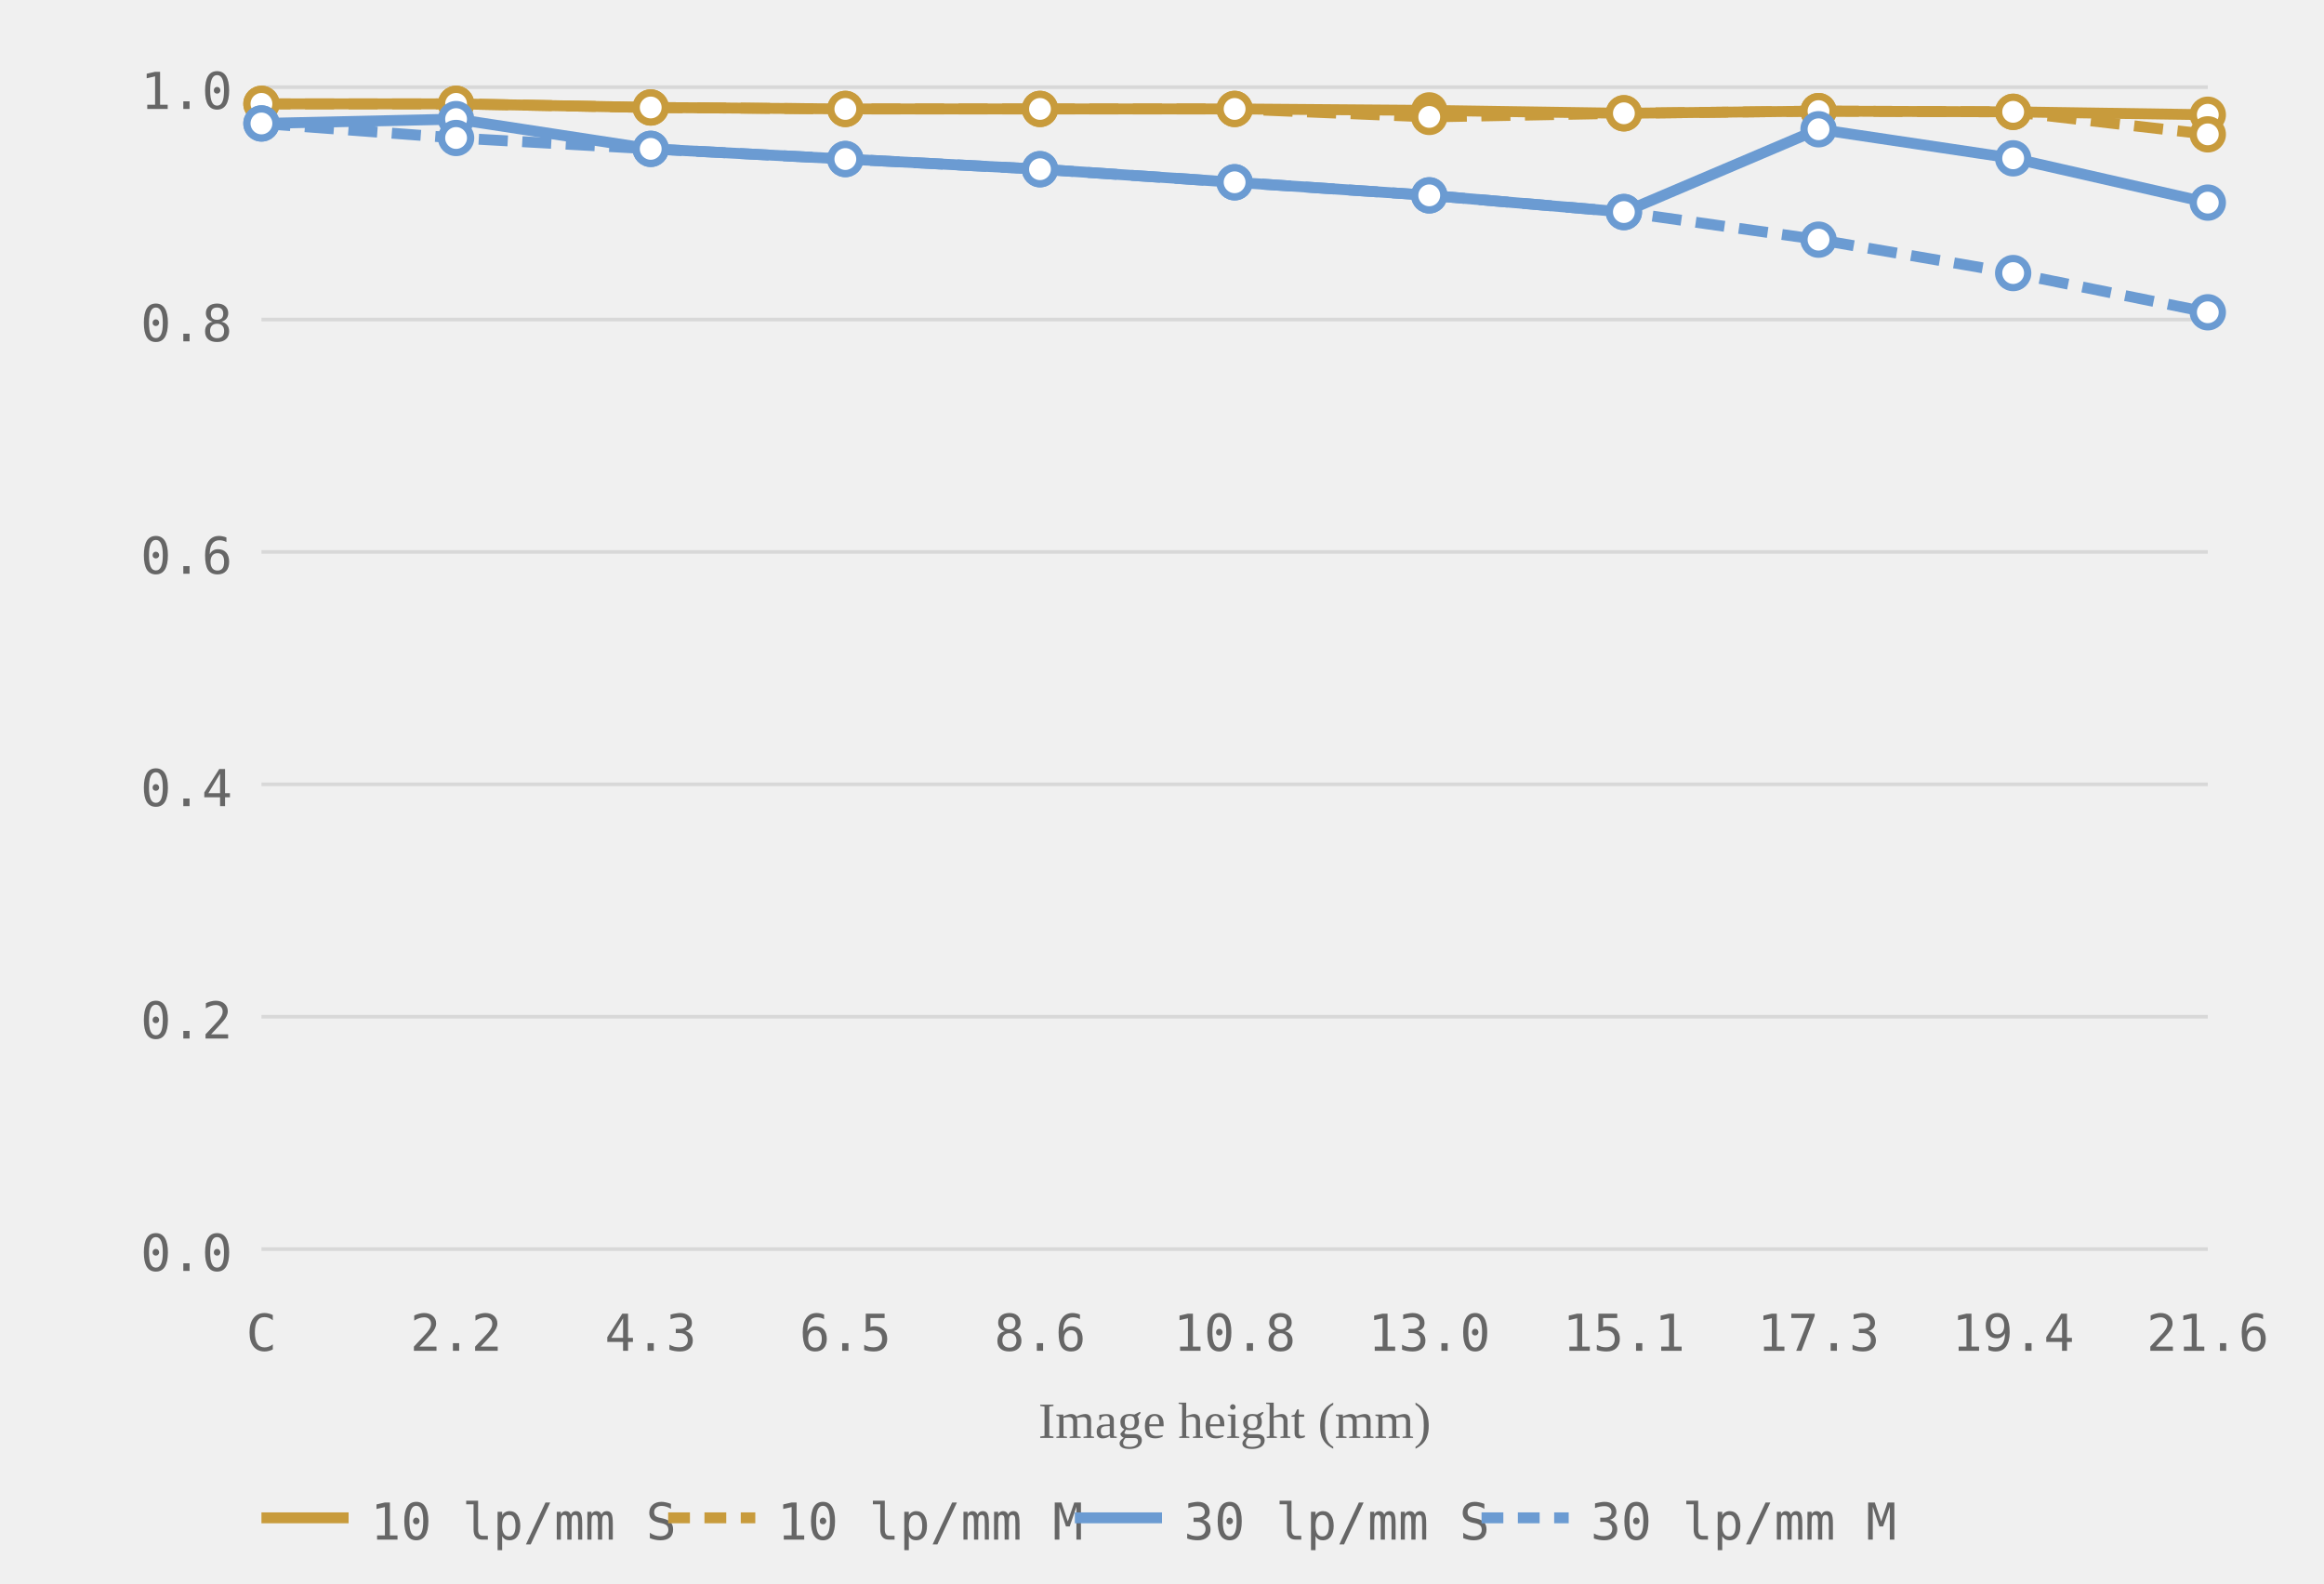
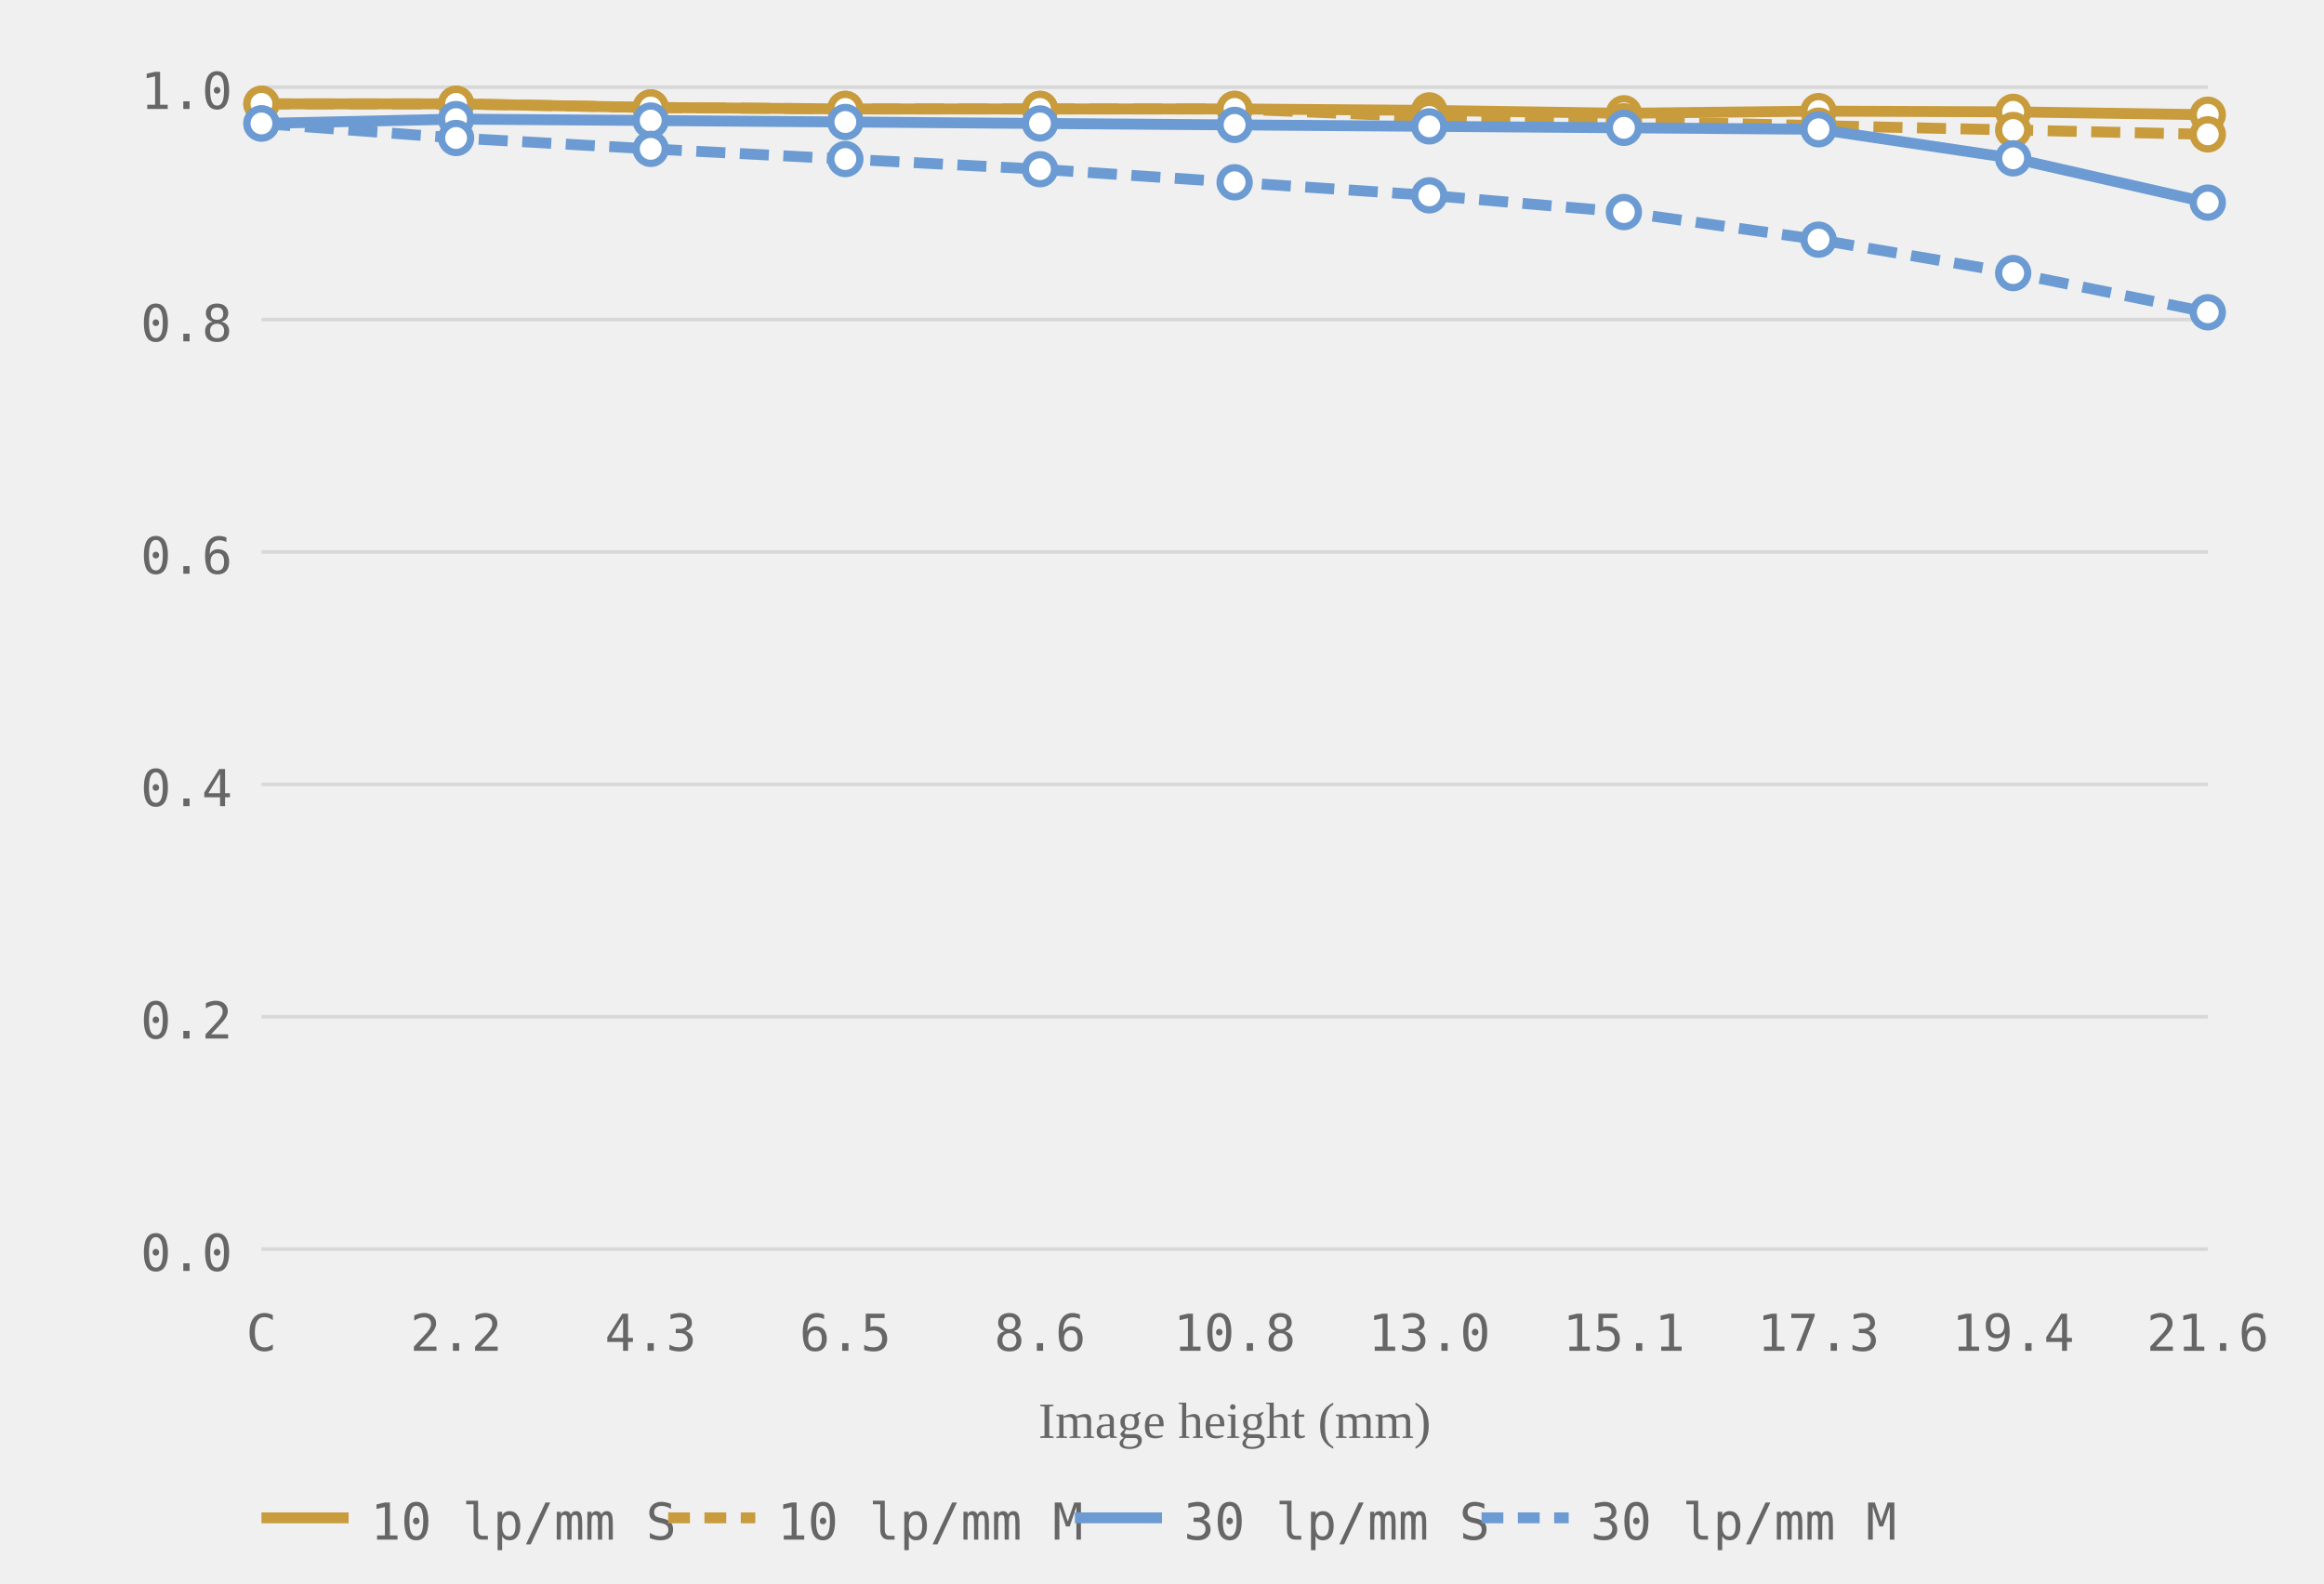
<svg xmlns="http://www.w3.org/2000/svg" viewBox="0 0 320 218" role="img" aria-label="MTF chart, generated from readings">
  <style>.grid-line { stroke: #d8d8d8; stroke-width: 0.5; }.axis-label { font-size: 7px; fill: #666666; font-family: ui-monospace, monospace; }.axis-y { text-anchor: end; }.axis-x { text-anchor: middle; }.axis-title { font-size: 7px; fill: #666666; text-anchor: middle; }.curve { fill: none; stroke-width: 1.5; }.curve-m { stroke-dasharray: 4 2; }.dot { fill: white; stroke-width: 1; }.legend-text { font-size: 7px; fill: #666666; font-family: ui-monospace, monospace; }</style>
  <line class="grid-line" x1="36" y1="172.0" x2="304" y2="172.0" />
  <line class="grid-line" x1="36" y1="140.0" x2="304" y2="140.0" />
  <line class="grid-line" x1="36" y1="108.0" x2="304" y2="108.0" />
  <line class="grid-line" x1="36" y1="76.0" x2="304" y2="76.0" />
  <line class="grid-line" x1="36" y1="44.0" x2="304" y2="44.0" />
  <line class="grid-line" x1="36" y1="12.0" x2="304" y2="12.0" />
  <text class="axis-label axis-y" x="32" y="175.0">0.0</text>
  <text class="axis-label axis-y" x="32" y="143.0">0.2</text>
  <text class="axis-label axis-y" x="32" y="111.0">0.4</text>
  <text class="axis-label axis-y" x="32" y="79.0">0.6</text>
  <text class="axis-label axis-y" x="32" y="47.0">0.8</text>
  <text class="axis-label axis-y" x="32" y="15.0">1.0</text>
  <text class="axis-label axis-x" x="36.0" y="186">C</text>
  <text class="axis-label axis-x" x="62.8" y="186">2.2</text>
  <text class="axis-label axis-x" x="89.6" y="186">4.3</text>
  <text class="axis-label axis-x" x="116.4" y="186">6.5</text>
  <text class="axis-label axis-x" x="143.2" y="186">8.6</text>
  <text class="axis-label axis-x" x="170.0" y="186">10.8</text>
  <text class="axis-label axis-x" x="196.8" y="186">13.0</text>
  <text class="axis-label axis-x" x="223.6" y="186">15.1</text>
  <text class="axis-label axis-x" x="250.4" y="186">17.3</text>
  <text class="axis-label axis-x" x="277.2" y="186">19.4</text>
  <text class="axis-label axis-x" x="304.0" y="186">21.6</text>
  <text class="axis-title" x="170.0" y="198">Image height (mm)</text>
  <polyline class="curve curve-10" style="stroke:#c89b3c" points="36.0,14.3 62.8,14.3 89.6,14.8 116.4,15.0 143.2,15.0 170.0,15.0 196.8,15.2 223.6,15.6 250.4,15.3 277.2,15.4 304.0,15.8" />
-   <polyline class="curve curve-10 curve-m" style="stroke:#c89b3c" points="36.0,14.3 62.8,14.3 89.6,14.8 116.4,15.0 143.2,15.0 170.0,15.0 196.8,16.1 223.6,15.6 250.4,15.3 277.2,15.4 304.0,18.5" stroke-dasharray="4 2" />
-   <polyline class="curve curve-30" style="stroke:#6b9bd2" points="36.0,17.0 62.8,16.4 89.6,20.5 116.4,21.9 143.2,23.3 170.0,25.1 196.8,26.9 223.6,29.2 250.4,17.8 277.2,21.8 304.0,27.9" />
+   <polyline class="curve curve-10 curve-m" style="stroke:#c89b3c" points="36.0,14.3 62.8,14.3 89.6,14.8 116.4,15.0 143.2,15.0 170.0,15.0 196.8,16.1 223.6,16.7 250.4,17.3 277.2,17.9 304.0,18.5" stroke-dasharray="4 2" />
+   <polyline class="curve curve-30" style="stroke:#6b9bd2" points="36.0,17.0 62.8,16.4 89.6,16.6 116.4,16.8 143.2,17.0 170.0,17.2 196.8,17.4 223.6,17.6 250.4,17.8 277.2,21.8 304.0,27.9" />
  <polyline class="curve curve-30 curve-m" style="stroke:#6b9bd2" points="36.0,17.0 62.8,19.0 89.6,20.5 116.4,21.9 143.2,23.3 170.0,25.1 196.8,26.9 223.6,29.2 250.4,33.0 277.2,37.6 304.0,43.0" stroke-dasharray="4 2" />
  <circle class="dot dot-10" style="stroke:#c89b3c" cx="36.0" cy="14.3" r="2" />
  <circle class="dot dot-10" style="stroke:#c89b3c" cx="62.8" cy="14.3" r="2" />
  <circle class="dot dot-10" style="stroke:#c89b3c" cx="89.6" cy="14.8" r="2" />
  <circle class="dot dot-10" style="stroke:#c89b3c" cx="116.4" cy="15.0" r="2" />
  <circle class="dot dot-10" style="stroke:#c89b3c" cx="143.2" cy="15.0" r="2" />
  <circle class="dot dot-10" style="stroke:#c89b3c" cx="170.0" cy="15.0" r="2" />
  <circle class="dot dot-10" style="stroke:#c89b3c" cx="196.8" cy="15.2" r="2" />
  <circle class="dot dot-10" style="stroke:#c89b3c" cx="223.6" cy="15.6" r="2" />
  <circle class="dot dot-10" style="stroke:#c89b3c" cx="250.4" cy="15.3" r="2" />
  <circle class="dot dot-10" style="stroke:#c89b3c" cx="277.2" cy="15.4" r="2" />
  <circle class="dot dot-10" style="stroke:#c89b3c" cx="304.0" cy="15.8" r="2" />
  <circle class="dot dot-10" style="stroke:#c89b3c" cx="36.0" cy="14.3" r="2" />
  <circle class="dot dot-10" style="stroke:#c89b3c" cx="62.8" cy="14.3" r="2" />
  <circle class="dot dot-10" style="stroke:#c89b3c" cx="89.6" cy="14.8" r="2" />
  <circle class="dot dot-10" style="stroke:#c89b3c" cx="116.4" cy="15.0" r="2" />
  <circle class="dot dot-10" style="stroke:#c89b3c" cx="143.2" cy="15.0" r="2" />
  <circle class="dot dot-10" style="stroke:#c89b3c" cx="170.0" cy="15.0" r="2" />
  <circle class="dot dot-10" style="stroke:#c89b3c" cx="196.8" cy="16.1" r="2" />
-   <circle class="dot dot-10" style="stroke:#c89b3c" cx="223.6" cy="15.6" r="2" />
-   <circle class="dot dot-10" style="stroke:#c89b3c" cx="250.4" cy="15.3" r="2" />
-   <circle class="dot dot-10" style="stroke:#c89b3c" cx="277.2" cy="15.4" r="2" />
+   <circle class="dot dot-10" style="stroke:#c89b3c" cx="223.6" cy="16.7" r="2" />
+   <circle class="dot dot-10" style="stroke:#c89b3c" cx="250.4" cy="17.3" r="2" />
+   <circle class="dot dot-10" style="stroke:#c89b3c" cx="277.2" cy="17.9" r="2" />
  <circle class="dot dot-10" style="stroke:#c89b3c" cx="304.0" cy="18.5" r="2" />
  <circle class="dot dot-30" style="stroke:#6b9bd2" cx="36.0" cy="17.0" r="2" />
  <circle class="dot dot-30" style="stroke:#6b9bd2" cx="62.8" cy="16.4" r="2" />
-   <circle class="dot dot-30" style="stroke:#6b9bd2" cx="89.6" cy="20.5" r="2" />
-   <circle class="dot dot-30" style="stroke:#6b9bd2" cx="116.4" cy="21.9" r="2" />
-   <circle class="dot dot-30" style="stroke:#6b9bd2" cx="143.2" cy="23.3" r="2" />
-   <circle class="dot dot-30" style="stroke:#6b9bd2" cx="170.0" cy="25.1" r="2" />
-   <circle class="dot dot-30" style="stroke:#6b9bd2" cx="196.8" cy="26.9" r="2" />
-   <circle class="dot dot-30" style="stroke:#6b9bd2" cx="223.6" cy="29.2" r="2" />
+   <circle class="dot dot-30" style="stroke:#6b9bd2" cx="89.6" cy="16.6" r="2" />
+   <circle class="dot dot-30" style="stroke:#6b9bd2" cx="116.4" cy="16.8" r="2" />
+   <circle class="dot dot-30" style="stroke:#6b9bd2" cx="143.2" cy="17.0" r="2" />
+   <circle class="dot dot-30" style="stroke:#6b9bd2" cx="170.0" cy="17.2" r="2" />
+   <circle class="dot dot-30" style="stroke:#6b9bd2" cx="196.8" cy="17.4" r="2" />
+   <circle class="dot dot-30" style="stroke:#6b9bd2" cx="223.6" cy="17.6" r="2" />
  <circle class="dot dot-30" style="stroke:#6b9bd2" cx="250.4" cy="17.8" r="2" />
  <circle class="dot dot-30" style="stroke:#6b9bd2" cx="277.2" cy="21.8" r="2" />
  <circle class="dot dot-30" style="stroke:#6b9bd2" cx="304.0" cy="27.9" r="2" />
  <circle class="dot dot-30" style="stroke:#6b9bd2" cx="36.0" cy="17.0" r="2" />
  <circle class="dot dot-30" style="stroke:#6b9bd2" cx="62.8" cy="19.0" r="2" />
  <circle class="dot dot-30" style="stroke:#6b9bd2" cx="89.6" cy="20.5" r="2" />
  <circle class="dot dot-30" style="stroke:#6b9bd2" cx="116.4" cy="21.9" r="2" />
  <circle class="dot dot-30" style="stroke:#6b9bd2" cx="143.2" cy="23.3" r="2" />
  <circle class="dot dot-30" style="stroke:#6b9bd2" cx="170.0" cy="25.1" r="2" />
  <circle class="dot dot-30" style="stroke:#6b9bd2" cx="196.8" cy="26.9" r="2" />
  <circle class="dot dot-30" style="stroke:#6b9bd2" cx="223.6" cy="29.2" r="2" />
  <circle class="dot dot-30" style="stroke:#6b9bd2" cx="250.4" cy="33.0" r="2" />
  <circle class="dot dot-30" style="stroke:#6b9bd2" cx="277.2" cy="37.6" r="2" />
  <circle class="dot dot-30" style="stroke:#6b9bd2" cx="304.0" cy="43.0" r="2" />
  <line x1="36" y1="209" x2="48" y2="209" stroke="#c89b3c" stroke-width="1.5" />
  <text class="legend-text" x="51" y="212">10 lp/mm S</text>
  <line x1="92" y1="209" x2="104" y2="209" stroke="#c89b3c" stroke-width="1.5" stroke-dasharray="3 2" />
  <text class="legend-text" x="107" y="212">10 lp/mm M</text>
  <line x1="148" y1="209" x2="160" y2="209" stroke="#6b9bd2" stroke-width="1.5" />
  <text class="legend-text" x="163" y="212">30 lp/mm S</text>
  <line x1="204" y1="209" x2="216" y2="209" stroke="#6b9bd2" stroke-width="1.5" stroke-dasharray="3 2" />
  <text class="legend-text" x="219" y="212">30 lp/mm M</text>
</svg>
